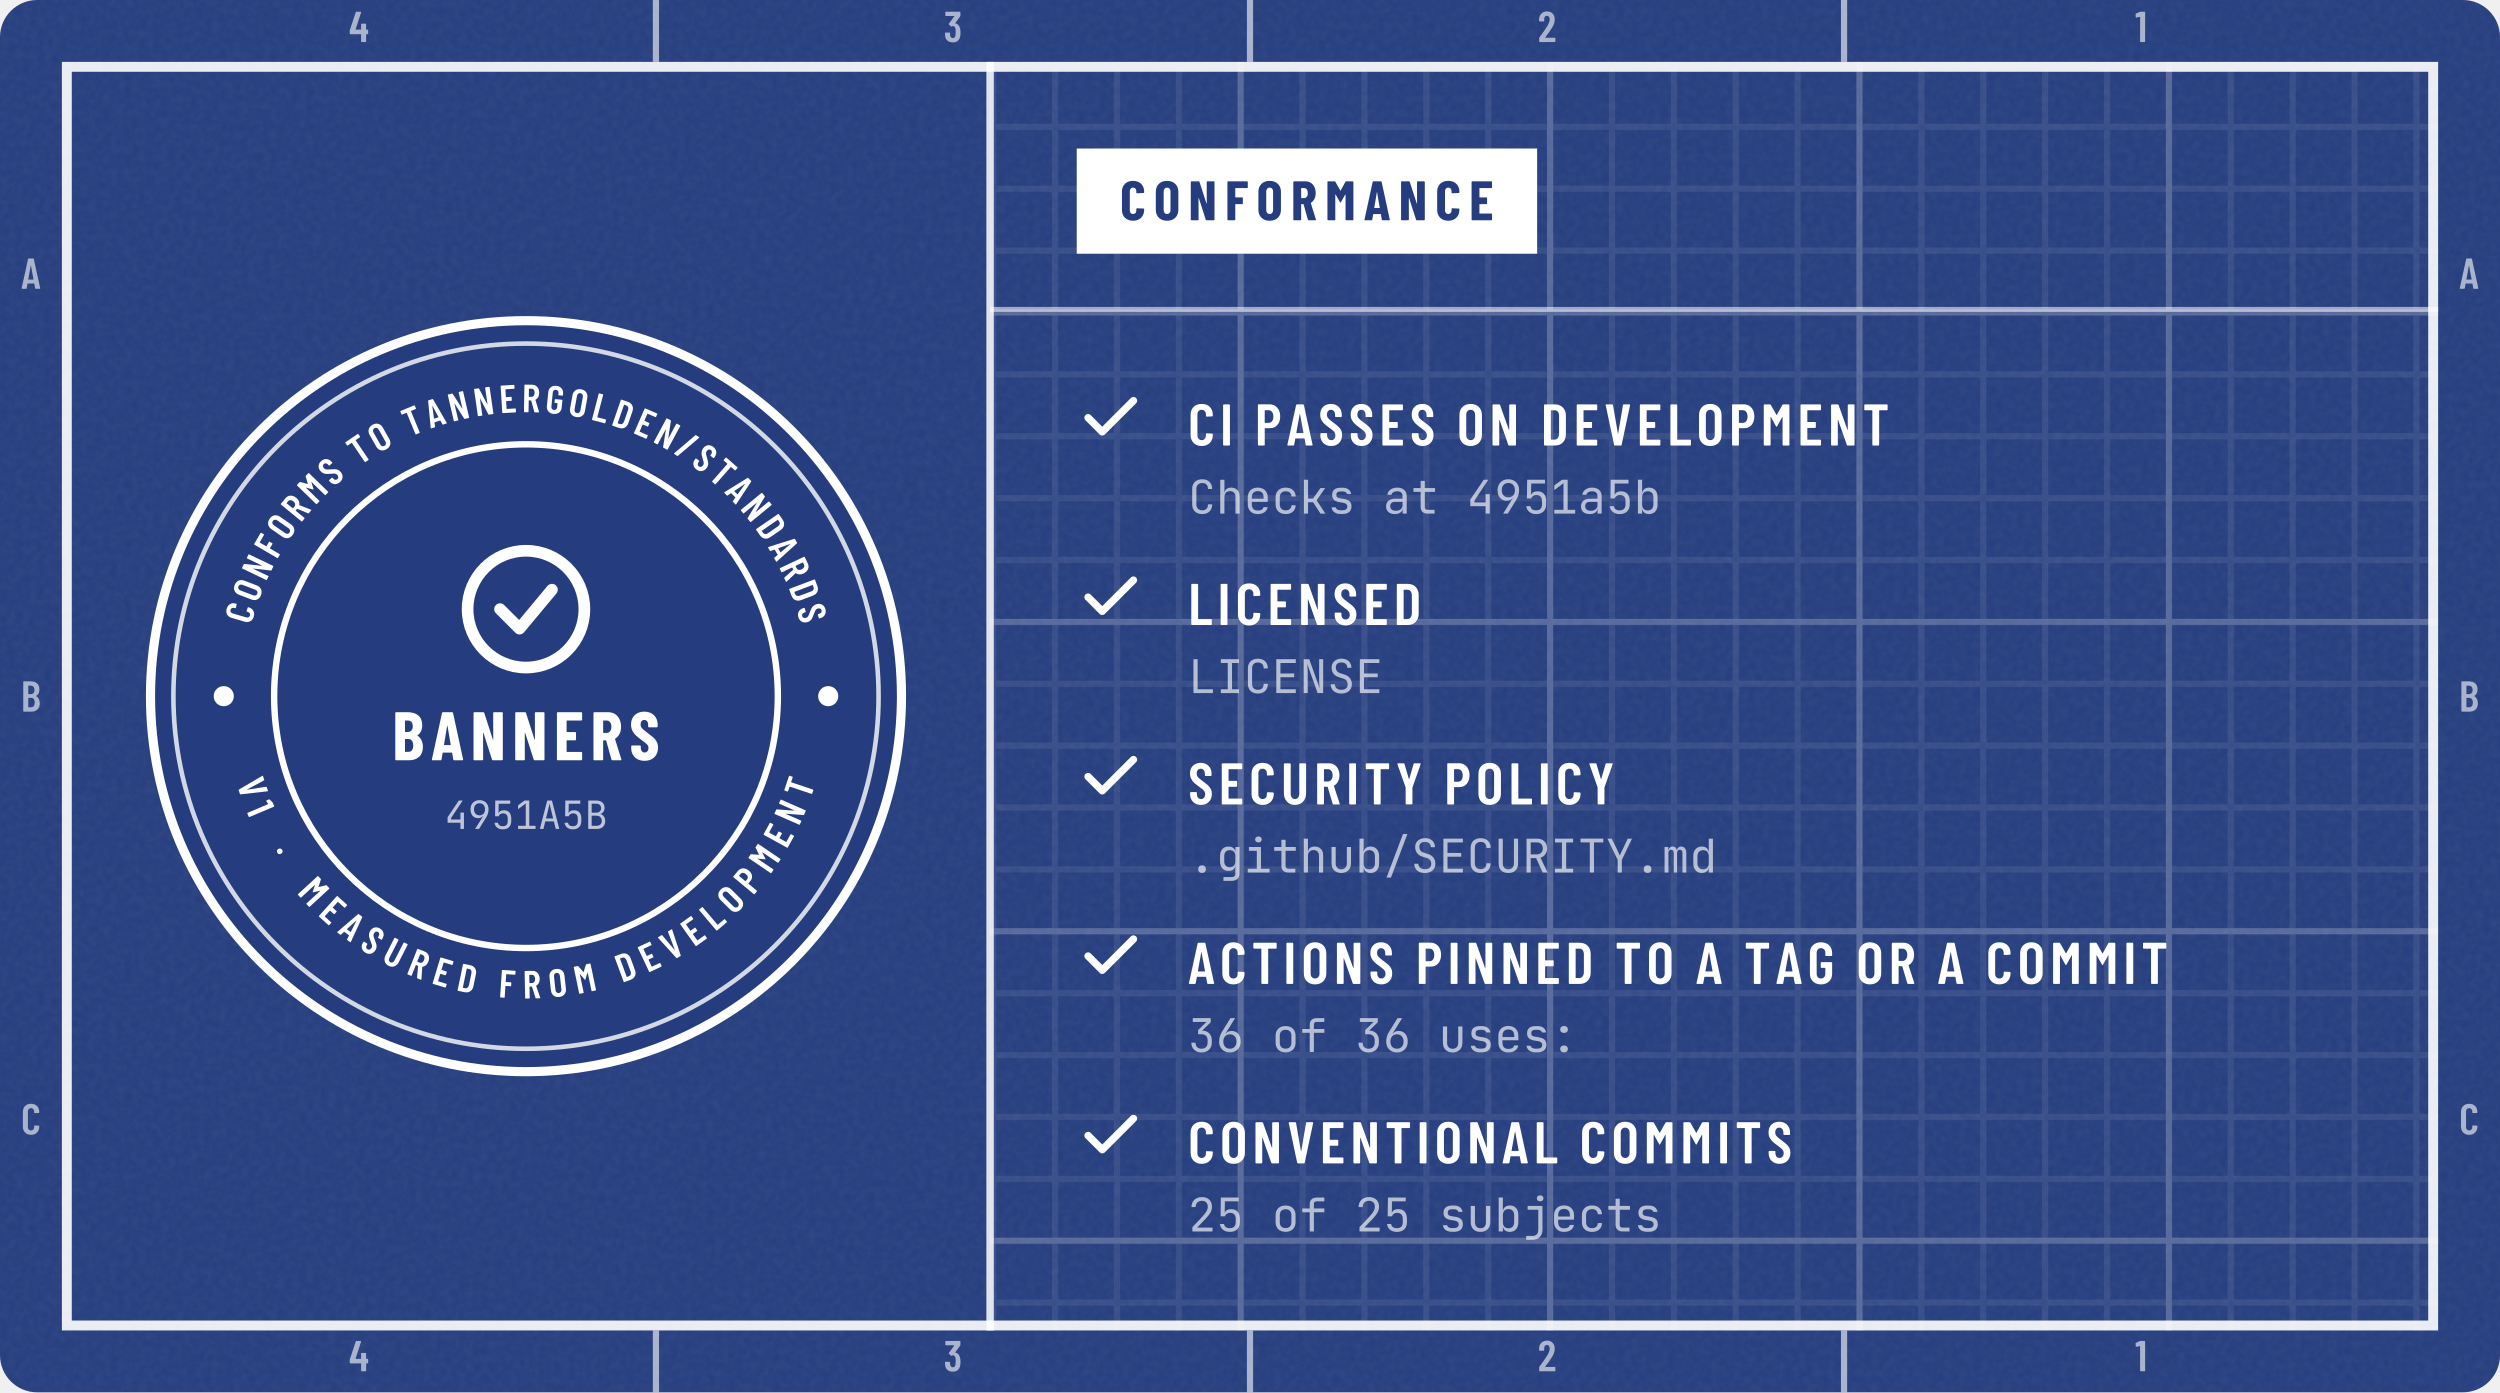
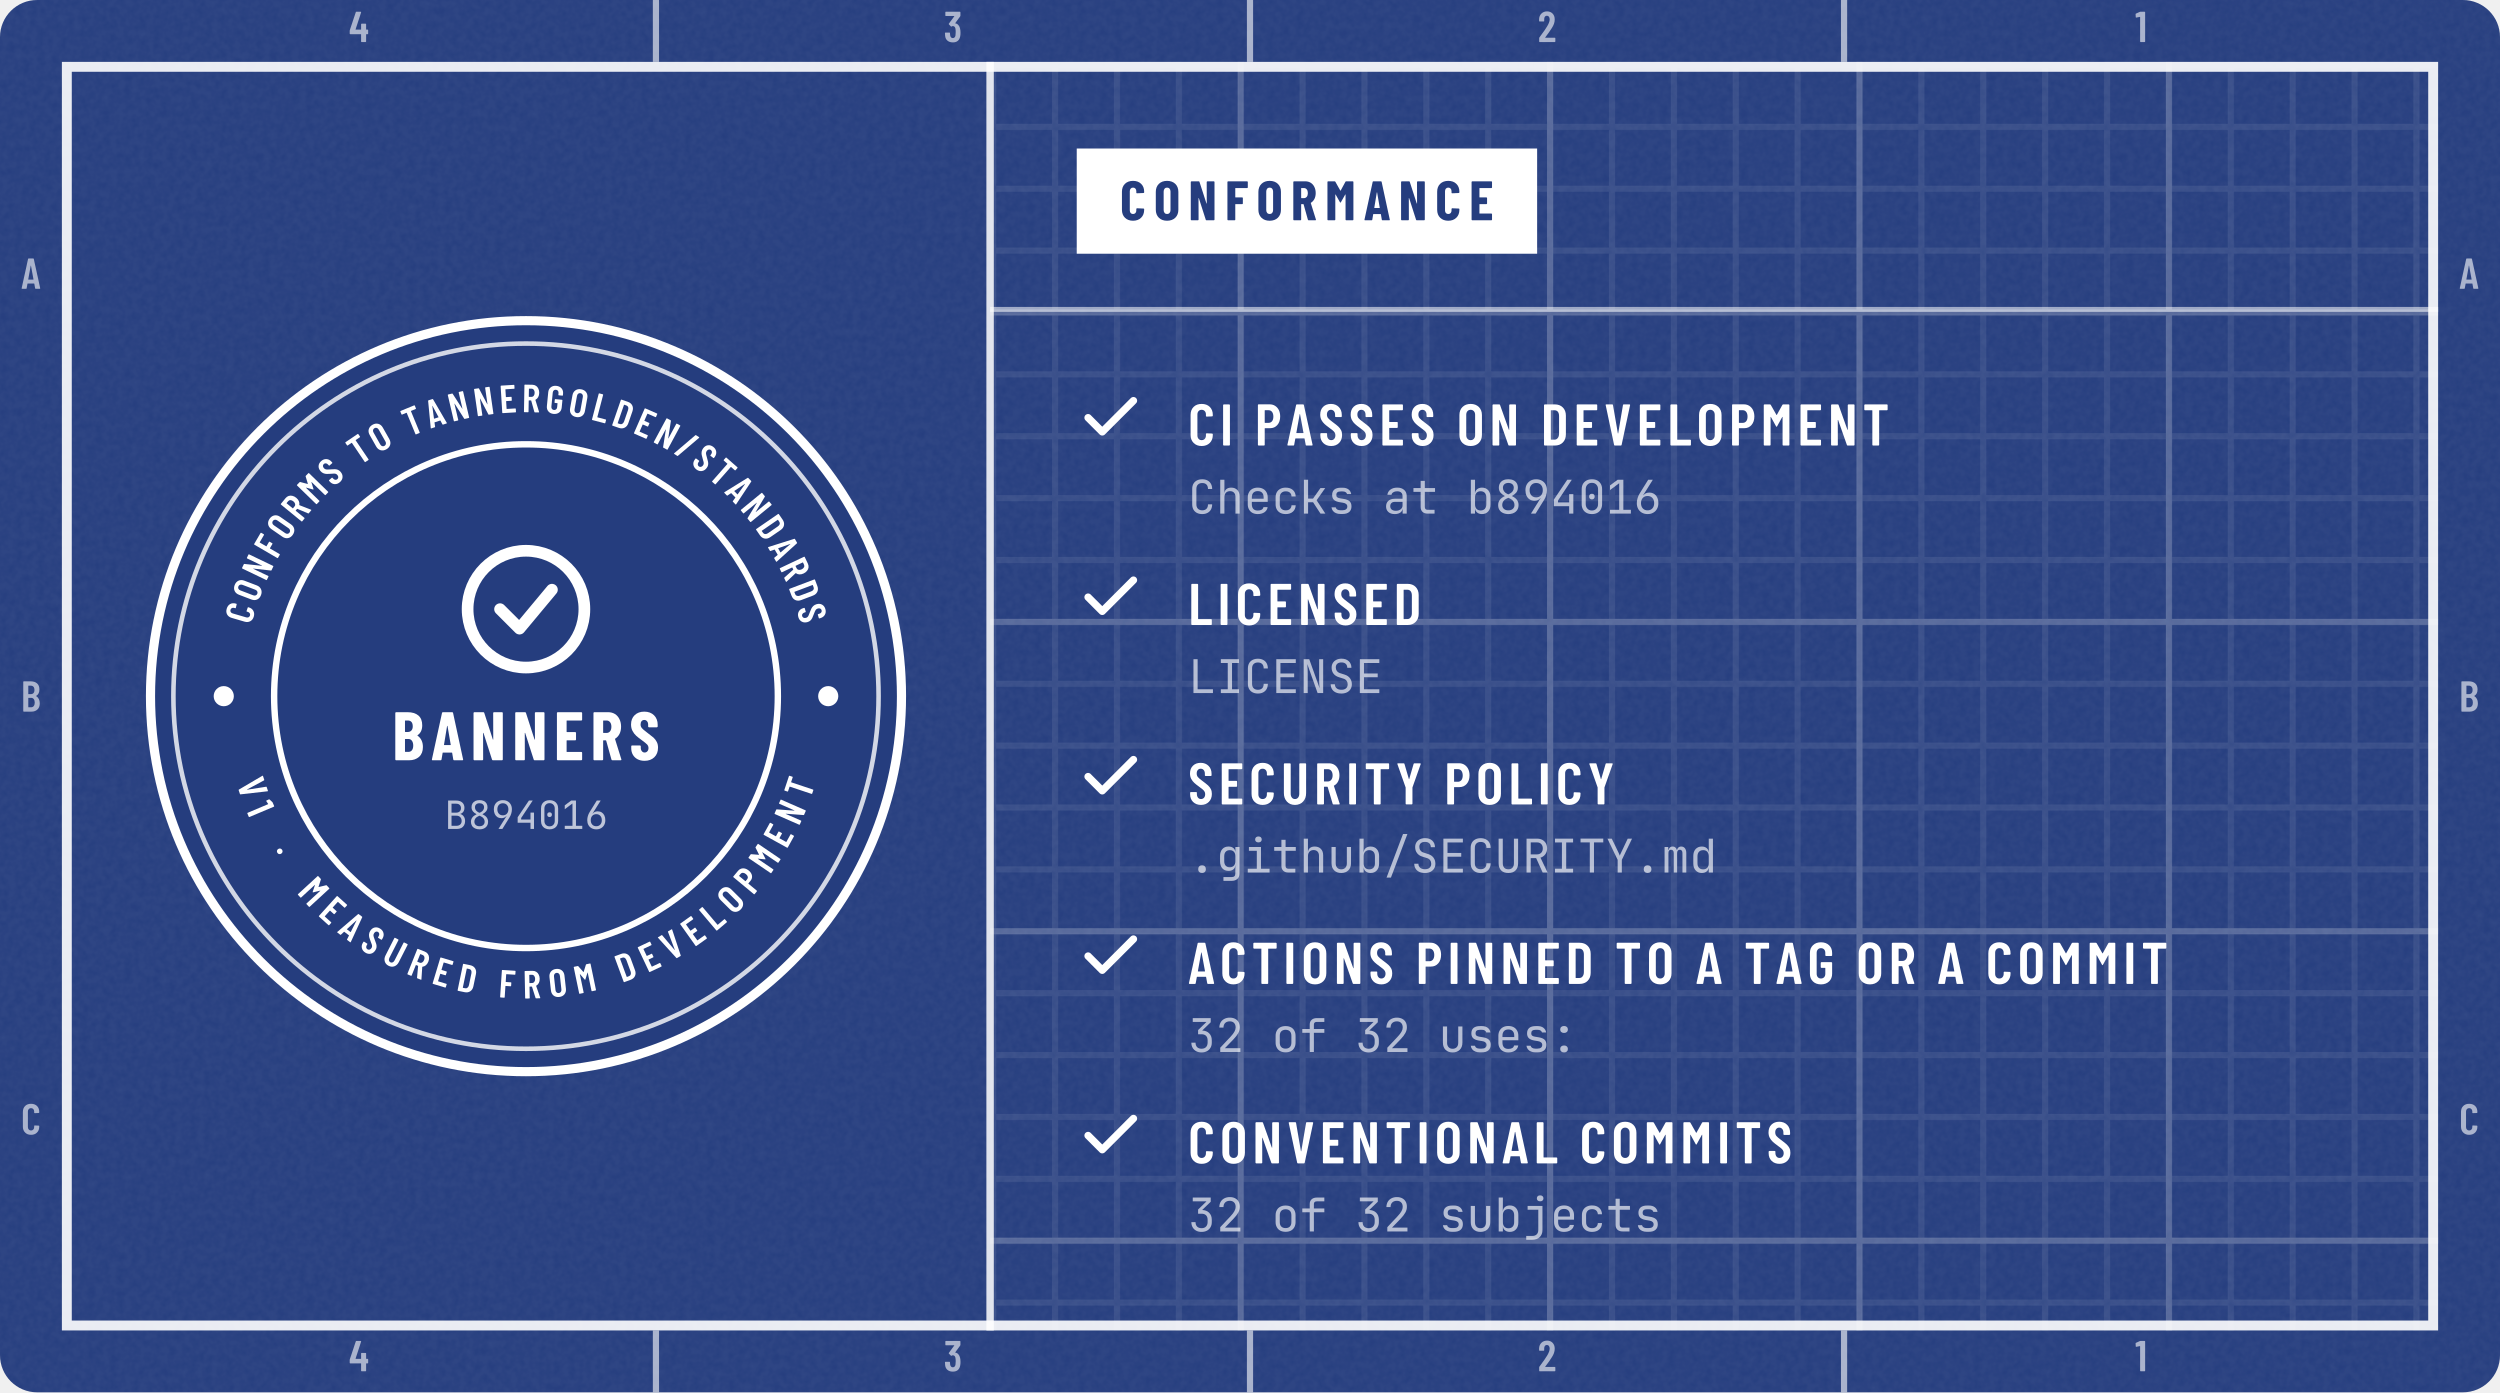
<svg xmlns="http://www.w3.org/2000/svg" width="404" height="225" viewBox="0 0 404 225" role="img" aria-labelledby="t d">
  <defs>
    <clipPath id="kc1">
      <rect x="0" y="0" width="404" height="225" rx="6" />
    </clipPath>
    <filter id="kn2" x="0" y="0" width="100%" height="100%">
      <feTurbulence type="fractalNoise" baseFrequency=".85" numOctaves="2" stitchTiles="stitch" />
      <feColorMatrix values="0 0 0 0 1 0 0 0 0 1 0 0 0 0 1 0 0 0 0.06 0" />
    </filter>
    <pattern id="kp3" width="10" height="10" patternUnits="userSpaceOnUse">
      <path d="M10 .5H.5V10" fill="none" stroke="#FFFFFF" stroke-opacity="0.075" />
    </pattern>
    <pattern id="kp4" width="50" height="50" patternUnits="userSpaceOnUse">
      <path d="M50 .5H.5V50" fill="none" stroke="#FFFFFF" stroke-opacity="0.16" />
    </pattern>
    <clipPath id="kc5">
      <path clip-rule="evenodd" d="M10 10h384v205h-384zM10 10h150v205h-150z" />
    </clipPath>
    <path id="m47" d="M21 14 226 690Q229 700 239 700H331Q337 700 340 696Q343 692 341 686L136 10Q133 0 123 0H31Q25 0 22 4Q19 8 21 14Z" />
    <path id="m49" d="M122 700H218Q223 700 226 696Q230 693 230 688V12Q230 7 226 4Q223 0 218 0H126Q121 0 118 4Q114 7 114 12V576Q114 578 112 580Q111 582 109 581L27 565H24Q13 565 13 576L10 643Q10 653 18 657L107 697Q114 700 122 700Z" />
    <path id="m50" d="M173 100H392Q397 100 400 96Q404 93 404 88V12Q404 7 400 4Q397 0 392 0H43Q38 0 34 4Q31 7 31 12V92Q31 101 36 107L75 160Q114 212 152 266Q189 320 215 363Q273 459 273 522Q273 562 256 585Q238 608 209 608Q180 608 163 586Q146 563 147 526V487Q147 482 144 478Q140 475 135 475H41Q36 475 32 478Q29 482 29 487V530Q33 610 84 659Q134 708 214 708Q293 708 342 656Q390 605 390 521Q390 471 373 422Q356 373 319 317Q294 277 260 229Q225 181 214 166Q184 126 170 106Q168 104 169 102Q170 100 173 100Z" />
    <path id="m51" d="M387 218Q387 169 380 134Q368 66 326 29Q283 -8 210 -8Q134 -8 86 32Q38 73 32 143Q30 165 28 207Q28 219 40 219H132Q144 219 144 207Q146 173 148 156Q153 125 169 108Q185 92 210 92Q234 92 250 108Q266 123 271 152Q276 182 276 230Q276 281 269 315Q263 341 248 355Q233 369 210 369Q195 369 183 360Q177 356 174 356Q172 356 166 360L119 408Q115 412 115 417Q115 421 118 425L243 595Q245 597 244 599Q242 601 239 601H49Q44 601 40 604Q37 608 37 613V688Q37 693 40 696Q44 700 49 700H373Q378 700 382 696Q385 693 385 688V609Q385 602 380 594L266 438Q262 432 268 431Q309 426 338 392Q368 358 378 307Q387 267 387 218Z" />
    <path id="m52" d="M443 275V194Q443 189 440 186Q436 182 431 182H401Q396 182 396 177V12Q396 7 392 4Q389 0 384 0H292Q287 0 284 4Q280 7 280 12V177Q280 182 275 182H29Q24 182 20 186Q17 189 17 194V259Q17 268 19 274L158 690Q161 700 171 700H271Q277 700 280 696Q283 693 281 686L153 293Q152 287 157 287H275Q280 287 280 292V412Q280 417 284 420Q287 424 292 424H384Q389 424 392 420Q396 417 396 412V292Q396 287 401 287H431Q436 287 440 284Q443 280 443 275Z" />
    <path id="m65" d="M325 11 306 116Q306 121 300 121H154Q148 121 148 116L129 11Q128 0 116 0H25Q11 0 14 13L162 689Q164 700 175 700H281Q292 700 294 689L442 13V9Q442 0 431 0H338Q326 0 325 11ZM171 212H282Q288 212 287 217L229 533Q228 536 226 536Q224 536 223 533L166 217Q165 212 171 212Z" />
    <path id="m66" d="M242 0H66Q61 0 58 4Q54 7 54 12V688Q54 693 58 696Q61 700 66 700H224Q319 700 373 652Q427 604 427 512Q427 409 354 365Q349 362 352 359Q391 334 413 292Q435 250 435 192Q435 100 382 50Q328 0 242 0ZM170 595V409Q170 404 175 404H226Q267 404 290 429Q313 454 313 500Q313 548 290 574Q267 600 226 600H175Q170 600 170 595ZM319 208Q319 260 296 290Q273 319 233 319H175Q170 319 170 314V106Q170 101 175 101H233Q273 101 296 129Q319 157 319 208Z" />
    <path id="m67" d="M42 180V521Q42 607 94 658Q145 708 230 708Q316 708 368 658Q420 607 420 521V509Q420 504 416 500Q413 496 408 496L315 492Q303 492 303 504V529Q303 564 283 586Q263 608 230 608Q198 608 178 586Q158 564 158 529V171Q158 136 178 114Q198 92 230 92Q263 92 283 114Q303 136 303 171V196Q303 201 306 204Q310 208 315 208L408 204Q413 204 416 200Q420 197 420 192V180Q420 95 368 44Q316 -8 230 -8Q145 -8 94 44Q42 95 42 180Z" />
    <path id="m68" d="M54 12V688Q54 693 58 696Q61 700 66 700H237Q323 700 374 648Q426 596 426 509V191Q426 104 374 52Q323 0 237 0H66Q61 0 58 4Q54 7 54 12ZM175 100 235 101Q268 101 288 128Q309 154 310 198V502Q310 547 290 574Q269 600 234 600H175Q170 600 170 595V105Q170 100 175 100Z" />
    <path id="m69" d="M391 600H175Q170 600 170 595V406Q170 401 175 401H303Q308 401 312 398Q315 394 315 389V312Q315 307 312 304Q308 300 303 300H175Q170 300 170 295V105Q170 100 175 100H391Q396 100 400 96Q403 93 403 88V12Q403 7 400 4Q396 0 391 0H66Q61 0 58 4Q54 7 54 12V688Q54 693 58 696Q61 700 66 700H391Q396 700 400 696Q403 693 403 688V612Q403 607 400 604Q396 600 391 600Z" />
    <path id="m70" d="M390 600H175Q170 600 170 595V406Q170 401 175 401H302Q307 401 310 398Q314 394 314 389V312Q314 307 310 304Q307 300 302 300H175Q170 300 170 295V12Q170 7 166 4Q163 0 158 0H66Q61 0 58 4Q54 7 54 12V688Q54 693 58 696Q61 700 66 700H390Q395 700 398 696Q402 693 402 688V612Q402 607 398 604Q395 600 390 600Z" />
    <path id="m71" d="M42 173V527Q42 609 94 658Q145 708 230 708Q315 708 368 658Q420 609 420 526V487Q420 482 416 478Q413 475 408 475H316Q311 475 308 478Q304 482 304 487V528Q304 564 284 586Q263 608 230 608Q197 608 177 586Q157 564 157 528V172Q157 136 177 114Q197 92 230 92Q263 92 284 114Q304 136 304 172V268Q304 273 299 273H238Q233 273 230 276Q226 280 226 285V358Q226 363 230 366Q233 370 238 370H408Q413 370 416 366Q420 363 420 358V173Q420 91 368 42Q315 -8 230 -8Q145 -8 94 42Q42 91 42 173Z" />
    <path id="m73" d="M54 12V688Q54 693 58 696Q61 700 66 700H158Q163 700 166 696Q170 693 170 688V12Q170 7 166 4Q163 0 158 0H66Q61 0 58 4Q54 7 54 12Z" />
    <path id="m76" d="M54 12V688Q54 693 58 696Q61 700 66 700H158Q163 700 166 696Q170 693 170 688V105Q170 100 175 100H391Q396 100 400 96Q403 93 403 88V12Q403 7 400 4Q396 0 391 0H66Q61 0 58 4Q54 7 54 12Z" />
    <path id="m77" d="M383 700H475Q480 700 484 696Q487 693 487 688V12Q487 7 484 4Q480 0 475 0H383Q378 0 374 4Q371 7 371 12V484Q371 488 369 488Q367 488 365 485L278 327Q273 319 269 319Q265 319 260 327L173 485Q171 488 169 488Q167 488 167 484V12Q167 7 164 4Q160 0 155 0H63Q58 0 54 4Q51 7 51 12V688Q51 693 54 696Q58 700 63 700H155Q165 700 170 692L267 521Q270 517 273 521L368 692Q373 700 383 700Z" />
    <path id="m78" d="M350 700H441Q446 700 450 696Q453 693 453 688V12Q453 7 450 4Q446 0 441 0H336Q326 0 323 10L174 434Q173 437 170 436Q168 436 168 433L169 12Q169 7 166 4Q162 0 157 0H66Q61 0 58 4Q54 7 54 12V688Q54 693 58 696Q61 700 66 700H169Q179 700 182 690L332 269Q333 266 336 266Q338 267 338 270V688Q338 693 342 696Q345 700 350 700Z" />
    <path id="m79" d="M42 182V518Q42 604 94 656Q147 708 233 708Q319 708 372 656Q425 604 425 518V182Q425 96 372 44Q319 -8 233 -8Q147 -8 94 44Q42 96 42 182ZM309 177V523Q309 561 288 584Q267 608 233 608Q199 608 178 584Q158 561 158 523V177Q158 139 178 116Q199 92 233 92Q267 92 288 116Q309 139 309 177Z" />
    <path id="m80" d="M432 495Q432 405 384 350Q337 295 259 295H174Q169 295 169 290V12Q169 7 166 4Q162 0 157 0H65Q60 0 56 4Q53 7 53 12V689Q53 694 56 698Q60 701 65 701H253Q306 701 346 675Q387 649 410 602Q432 555 432 495ZM316 492Q316 542 294 572Q271 601 234 601H174Q169 601 169 596V391Q169 386 174 386H234Q271 386 294 414Q316 443 316 492Z" />
    <path id="m82" d="M318 10 233 297Q231 301 228 301H175Q170 301 170 296V12Q170 7 166 4Q163 0 158 0H66Q61 0 58 4Q54 7 54 12V688Q54 693 58 696Q61 700 66 700H254Q307 700 348 674Q388 649 410 602Q433 556 433 496Q433 434 409 389Q385 344 342 321Q338 320 339 315L437 14Q438 12 438 9Q438 0 427 0H331Q321 0 318 10ZM170 595V396Q170 391 175 391H236Q272 391 294 419Q317 447 317 495Q317 543 294 572Q272 600 236 600H175Q170 600 170 595Z" />
    <path id="m83" d="M34 173V199Q34 204 38 208Q41 211 46 211H137Q142 211 146 208Q149 204 149 199V179Q149 140 168 116Q188 92 219 92Q250 92 270 114Q290 137 290 174Q290 200 279 219Q268 238 248 255Q228 272 184 304Q134 340 104 368Q73 396 52 436Q32 475 32 527Q32 610 82 659Q132 708 214 708Q297 708 348 656Q399 605 399 520V496Q399 491 396 488Q392 484 387 484H297Q292 484 288 488Q285 491 285 496V522Q285 561 266 584Q246 608 214 608Q184 608 165 586Q146 565 146 527Q146 491 166 466Q187 441 247 397Q308 352 339 324Q370 295 387 261Q404 227 404 180Q404 95 353 44Q302 -8 219 -8Q136 -8 85 42Q34 92 34 173Z" />
    <path id="m84" d="M425 688V612Q425 607 422 604Q418 600 413 600H286Q281 600 281 595V12Q281 7 278 4Q274 0 269 0H177Q172 0 168 4Q165 7 165 12V595Q165 600 160 600H40Q35 600 32 604Q28 607 28 612V688Q28 693 32 696Q35 700 40 700H413Q418 700 422 696Q425 693 425 688Z" />
    <path id="m85" d="M50 194V688Q50 693 54 696Q57 700 62 700H154Q159 700 162 696Q166 693 166 688V182Q166 142 186 117Q206 92 239 92Q272 92 292 117Q312 142 312 182V688Q312 693 316 696Q319 700 324 700H416Q421 700 424 696Q428 693 428 688V194Q428 103 376 48Q324 -8 239 -8Q153 -8 102 48Q50 103 50 194Z" />
    <path id="m86" d="M171 11 28 687 27 691Q27 700 38 700H139Q151 700 152 689L235 208Q236 205 238 205Q240 205 241 208L322 689Q323 700 335 700H433Q446 700 443 687L299 11Q297 0 286 0H184Q173 0 171 11Z" />
    <path id="m89" d="M170 13V286L169 292L30 686Q29 688 29 691Q29 700 40 700H136Q147 700 150 690L225 433Q226 430 228 430Q230 430 231 433L306 690Q309 700 320 700H416Q422 700 425 696Q428 693 426 686L287 292L286 286V13Q286 8 282 4Q279 1 274 1H182Q177 1 174 4Q170 8 170 13Z" />
    <path id="m183" d="M37 286Q37 317 57 337Q77 357 108 357Q139 357 158 337Q178 317 178 286Q178 255 158 235Q138 215 108 215Q77 215 57 235Q37 255 37 286Z" />
    <path id="j46" d="M300 -10Q262 -10 240 12Q217 34 217 71Q217 110 240 133Q262 156 300 156Q338 156 360 133Q383 110 383 71Q383 34 360 12Q338 -10 300 -10Z" />
    <path id="j47" d="M75 -110 430 830H525L170 -110Z" />
+     <path id="j48" d="M300 -10Q233 -10 184 16Q134 43 107 92Q80 140 80 205V525Q80 591 107 639Q134 687 184 714Q233 740 300 740Q368 740 417 714Q466 687 493 639Q520 591 520 525V205Q520 140 493 92Q466 43 416 16Q367 -10 300 -10ZM300 67Q360 67 396 106Q433 144 433 205V525Q433 586 396 624Q360 663 300 663Q240 663 204 624Q167 586 167 525V205Q167 144 204 106Q240 67 300 67ZM300 306Q273 306 256 323Q240 340 240 368Q240 395 256 412Q273 428 300 428Q327 428 344 412Q360 395 360 368Q360 340 344 323Q327 306 300 306Z" />
    <path id="j49" d="M90 0V82H288V655L90 507V607L255 730H378V82H540V0Z" />
    <path id="j50" d="M92 0V92L315 329Q372 390 398 438Q424 485 424 529Q424 590 390 625Q357 660 299 660Q235 660 198 624Q162 588 162 525H72Q74 591 102 640Q131 688 182 714Q232 740 299 740Q365 740 414 714Q462 689 488 642Q514 595 514 530Q514 468 481 407Q448 346 373 268L193 82H526V0Z" />
    <path id="j51" d="M289 -10Q223 -10 174 16Q124 43 97 90Q70 137 70 200H160Q160 139 194 104Q229 70 290 70Q352 70 386 106Q420 142 420 200V252Q420 314 386 348Q352 382 290 382H215V472L396 648H100V730H487V640L303 462Q395 459 451 405Q510 348 510 252V200Q510 137 482 90Q455 43 405 16Q355 -10 289 -10Z" />
    <path id="j52" d="M410 0V160H80V301L369 730H467L170 282V242H410V420H500V0Z" />
-     <path id="j53" d="M298 -10Q209 -10 152 36Q95 82 85 160H175Q180 117 212 94Q244 70 299 70Q362 70 394 104Q425 138 425 200V271Q425 333 394 367Q362 401 300 401Q261 401 232 380Q203 360 190 326H100L105 730H489V648H192L189 405H192Q200 434 227 453Q264 480 327 480Q416 481 466 426Q515 370 515 271V200Q515 103 458 46Q401 -10 298 -10Z" />
    <path id="j54" d="M301 -10Q231 -10 178 20Q126 49 97 102Q68 155 68 225Q68 280 84 333Q99 386 130 435L313 730H413L206 398L210 395Q229 423 262 438Q295 453 336 453Q396 453 440 425Q484 397 508 346Q532 295 532 225Q532 155 503 102Q474 49 422 20Q371 -10 301 -10ZM300 70Q364 70 403 112Q442 155 442 225Q442 295 403 338Q364 380 300 380Q236 380 197 338Q158 295 158 225Q158 155 197 112Q236 70 300 70Z" />
+     <path id="j56" d="M300 -10Q233 -10 184 14Q134 37 107 81Q80 125 80 184Q80 249 116 296Q150 342 225 378Q162 413 131 451Q95 496 95 559Q95 615 120 656Q145 697 191 719Q237 741 300 741Q363 741 409 719Q455 697 480 656Q505 615 505 559Q505 496 469 452Q439 414 375 379Q450 343 484 298Q520 250 520 184Q520 95 460 42Q401 -10 300 -10ZM300 70Q361 70 396 102Q432 133 432 186Q432 229 409 264Q386 299 343 320L300 341L254 319Q213 299 190 264Q168 230 168 188Q168 134 204 102Q239 70 300 70ZM299 415 325 427Q369 448 393 482Q417 516 417 557Q417 605 386 633Q354 661 300 661Q246 661 214 632Q183 604 183 556Q183 516 206 482Q230 448 271 428Z" />
    <path id="j57" d="M187 0 394 332 390 335Q371 307 338 292Q305 277 264 277Q205 277 160 305Q116 333 92 384Q68 436 68 505Q68 576 97 628Q126 681 178 710Q230 740 299 740Q369 740 422 710Q474 681 503 628Q532 576 532 505Q532 450 516 397Q501 344 470 295L287 0ZM300 350Q364 350 403 392Q442 435 442 505Q442 575 403 618Q364 660 300 660Q236 660 197 618Q158 575 158 505Q158 435 197 392Q236 350 300 350Z" />
    <path id="j58" d="M300 410Q263 410 240 430Q217 451 217 485Q217 519 240 540Q263 560 300 560Q338 560 360 540Q383 519 383 485Q383 451 360 430Q338 410 300 410ZM300 -10Q263 -10 240 10Q217 31 217 65Q217 99 240 120Q263 140 300 140Q338 140 360 120Q383 99 383 65Q383 31 360 10Q338 -10 300 -10Z" />
-     <path id="j65" d="M50 0 240 730H361L550 0H459L411 194H190L142 0ZM208 270H392L336 495Q320 559 311 602Q302 645 300 658Q298 645 289 602Q280 559 264 496Z" />
    <path id="j66" d="M93 0V730H300Q400 730 456 680Q513 630 513 541Q513 491 492 454Q471 417 433 397Q419 390 404 386Q423 380 441 371Q483 348 506 305Q530 262 530 203Q530 141 504 95Q478 49 430 24Q382 0 315 0ZM181 81H305Q368 81 404 114Q441 148 441 206Q441 266 404 304Q368 341 305 341H181ZM181 419H299Q357 419 390 450Q424 481 424 534Q424 587 391 618Q358 649 300 649H181Z" />
    <path id="j67" d="M304 -10Q238 -10 190 15Q141 40 114 88Q88 135 88 200V530Q88 596 114 643Q141 690 190 715Q238 740 304 740Q370 740 418 714Q466 689 492 642Q518 595 518 530H428Q428 592 396 626Q363 659 304 659Q245 659 212 626Q178 593 178 531V200Q178 138 212 104Q245 71 304 71Q363 71 396 104Q428 138 428 200H518Q518 136 492 88Q466 41 418 16Q370 -10 304 -10Z" />
    <path id="j69" d="M100 0V730H520V648H189V422H485V341H189V82H520V0Z" />
    <path id="j73" d="M105 0V82H254V648H105V730H495V648H346V82H495V0Z" />
    <path id="j76" d="M115 0V730H205V82H535V0Z" />
    <path id="j78" d="M90 0V730H210L433 105Q431 130 428 166Q426 203 424 244Q423 284 423 320V730H510V0H390L168 625Q170 601 172 564Q174 528 176 488Q177 447 177 410V0Z" />
    <path id="j82" d="M92 0V730H318Q383 730 432 704Q481 677 508 630Q535 583 535 520Q535 446 496 393Q458 340 392 320L545 0H439L299 310H182V0ZM182 391H318Q374 391 408 426Q442 462 442 520Q442 579 408 614Q374 649 318 649H182Z" />
    <path id="j83" d="M304 -10Q232 -10 180 14Q129 38 101 83Q73 128 72 190H162Q162 135 200 103Q237 71 304 71Q367 71 402 102Q438 133 438 188Q438 232 414 265Q391 298 347 311L248 342Q173 365 132 419Q92 473 92 546Q92 605 118 648Q145 692 193 716Q241 741 306 741Q402 741 460 688Q518 634 519 545H429Q429 599 396 630Q364 660 305 660Q247 660 214 632Q182 604 182 554Q182 509 206 476Q230 443 275 429L375 397Q448 374 488 319Q528 264 528 190Q528 130 500 85Q472 40 422 15Q371 -10 304 -10Z" />
    <path id="j84" d="M255 0V649H55V731H545V649H345V0Z" />
    <path id="j85" d="M300 -10Q198 -10 144 46Q90 103 90 200V730H180V200Q180 140 210 105Q239 70 300 70Q360 70 390 105Q420 140 420 200V730H510V200Q510 102 456 46Q403 -10 300 -10Z" />
    <path id="j89" d="M255 0V273L35 730H128L273 430Q285 405 292 388Q299 370 301 362Q303 370 310 388Q318 405 330 430L472 730H565L345 273V0Z" />
    <path id="j97" d="M252 -10Q165 -10 115 34Q65 79 65 155Q65 232 115 276Q165 320 250 320H420V375Q420 426 390 454Q359 481 303 481Q254 481 221 460Q188 440 183 405H93Q102 476 160 518Q218 560 305 560Q400 560 455 511Q510 462 510 378V0H422V105H421Q416 56 376 25Q329 -10 252 -10ZM274 61Q338 61 379 93Q420 125 420 175V253H252Q207 253 181 228Q155 203 155 160Q155 114 186 88Q218 61 274 61Z" />
    <path id="j98" d="M332 -10Q264 -10 223 27Q189 57 183 105H182V0H92V730H182V570L180 445H183Q189 492 224 523Q265 560 332 560Q415 560 465 505Q515 450 515 355V194Q515 100 465 45Q415 -10 332 -10ZM302 68Q359 68 392 102Q425 136 425 200V350Q425 414 392 448Q359 482 302 482Q247 482 214 447Q182 412 182 350V200Q182 138 214 103Q247 68 302 68Z" />
    <path id="j99" d="M304 -10Q238 -10 188 15Q139 40 112 88Q85 135 85 200V350Q85 416 112 463Q139 510 188 535Q238 560 304 560Q399 560 457 509Q515 458 518 370H428Q425 423 392 452Q360 480 304 480Q245 480 210 446Q175 413 175 351V200Q175 138 210 104Q245 70 304 70Q360 70 392 99Q425 128 428 180H518Q515 92 457 41Q399 -10 304 -10Z" />
    <path id="j100" d="M268 -10Q186 -10 136 45Q85 100 85 194V355Q85 450 135 505Q185 560 268 560Q336 560 377 523Q411 492 417 445H420L418 570V730H508V0H418V105H417Q411 57 377 27Q336 -10 268 -10ZM298 68Q354 68 386 103Q418 138 418 200V350Q418 412 386 447Q354 482 298 482Q241 482 208 448Q175 414 175 350V200Q175 136 208 102Q241 68 298 68Z" />
    <path id="j101" d="M300 -10Q235 -10 186 16Q138 42 112 90Q85 137 85 200V350Q85 414 112 461Q138 508 186 534Q235 560 300 560Q365 560 414 534Q462 508 488 461Q515 414 515 350V253H173V200Q173 135 206 100Q239 66 300 66Q352 66 384 84Q416 103 423 140H513Q504 71 446 30Q387 -10 300 -10ZM427 321V350Q427 415 394 450Q362 485 300 485Q239 485 206 450Q173 415 173 350V321Z" />
    <path id="j102" d="M220 0V413H60V495H220V590Q220 655 261 692Q302 730 374 730H535V648H374Q343 648 326 634Q310 619 310 590V495H535V413H310V0Z" />
    <path id="j103" d="M161 -180V-98H336Q378 -98 398 -79Q417 -60 417 -20V50L419 150H417Q413 101 378 70Q338 35 271 35Q186 35 137 90Q88 146 88 240V356Q88 450 137 505Q186 560 271 560Q338 560 378 525Q413 494 417 445H418V550H507V-20Q507 -94 462 -137Q416 -180 335 -180ZM298 113Q354 113 386 148Q418 183 418 245V350Q418 412 386 447Q354 482 298 482Q241 482 210 448Q178 414 178 350V245Q178 181 210 147Q241 113 298 113Z" />
    <path id="j104" d="M92 0V730H182V445H183Q189 495 221 525Q260 560 329 560Q412 560 461 509Q510 458 510 370V0H420V360Q420 419 388 452Q357 484 303 484Q247 484 214 449Q182 414 182 350V0Z" />
    <path id="j105" d="M85 0V82H280V468H110V550H370V82H555V0ZM315 649Q282 649 263 666Q244 683 244 712Q244 742 263 760Q282 777 315 777Q348 777 367 760Q386 742 386 712Q386 683 367 666Q348 649 315 649Z" />
    <path id="j106" d="M85 -180V-97H214Q276 -97 310 -64Q345 -30 345 31V468H115V550H435V31Q435 -66 375 -123Q315 -180 214 -180ZM385 649Q352 649 333 666Q314 683 314 712Q314 742 333 760Q352 777 385 777Q418 777 437 760Q456 742 456 712Q456 683 437 666Q418 649 385 649Z" />
    <path id="j107" d="M95 0V730H185V323H291L451 550H554L369 288L557 0H452L292 245H185V0Z" />
    <path id="j109" d="M66 0V550H145V484H151Q156 513 174 533Q198 560 240 560Q286 560 311 526Q324 509 330 484H334Q339 513 358 533Q383 560 425 560Q477 560 506 521Q534 482 534 418V0H451V419Q451 453 436 472Q422 491 394 491Q367 491 352 472Q336 454 336 420V0H264V419Q264 454 248 472Q233 491 205 491Q177 491 163 472Q149 454 149 420V0Z" />
    <path id="j111" d="M300 -8Q234 -8 186 17Q138 42 112 90Q85 137 85 202V348Q85 414 112 461Q138 508 186 533Q234 558 300 558Q366 558 414 533Q462 508 488 461Q515 414 515 349V202Q515 137 488 90Q462 42 414 17Q366 -8 300 -8ZM300 72Q359 72 392 105Q425 138 425 202V348Q425 412 392 445Q359 478 300 478Q242 478 208 445Q175 412 175 348V202Q175 138 208 105Q242 72 300 72Z" />
    <path id="j115" d="M283 -8Q227 -8 186 10Q144 27 120 59Q95 91 90 135H180Q186 106 212 89Q239 72 283 72H325Q378 72 404 94Q430 115 430 151Q430 186 406 206Q383 227 337 234L263 246Q182 260 142 296Q103 333 103 403Q103 477 150 518Q197 558 291 558H329Q408 558 456 521Q504 484 514 421H424Q418 447 394 462Q370 478 329 478H291Q240 478 216 459Q193 440 193 402Q193 368 213 352Q233 336 276 329L350 317Q439 303 480 265Q520 227 520 155Q520 79 472 36Q423 -8 325 -8Z" />
    <path id="j116" d="M360 0Q289 0 250 38Q210 76 210 145V468H55V550H210V705H300V550H520V468H300V145Q300 82 360 82H510V0Z" />
    <path id="j117" d="M299 -10Q204 -10 147 46Q90 103 90 200V550H180V200Q180 138 212 104Q244 69 299 69Q355 69 388 104Q420 138 420 200V550H510V200Q510 103 452 46Q394 -10 299 -10Z" />
    <path id="n65" d="M325 11 309 107Q309 112 303 112H176Q170 112 170 107L154 11Q153 0 141 0H24Q11 0 14 13L161 689Q163 700 174 700H309Q320 700 322 689L468 13L469 9Q469 0 458 0H338Q326 0 325 11ZM194 221H284Q289 221 288 226L241 499Q240 502 238 502Q236 502 235 499L190 226Q190 221 194 221Z" />
    <path id="n66" d="M245 0H56Q51 0 48 4Q44 7 44 12V688Q44 693 48 696Q51 700 56 700H223Q323 700 380 652Q436 604 436 509Q436 410 368 365Q364 362 367 359Q446 303 446 193Q446 100 390 50Q334 0 245 0ZM185 574V417Q185 412 190 412H226Q260 412 279 434Q298 455 298 494Q298 535 280 557Q261 579 226 579H190Q185 579 185 574ZM305 214Q305 258 286 284Q267 310 235 310H190Q185 310 185 305V127Q185 122 190 122H234Q267 122 286 146Q305 170 305 214Z" />
    <path id="n67" d="M34 189V513Q34 602 88 655Q143 708 233 708Q324 708 378 655Q433 602 433 513V502Q433 497 430 494Q426 490 421 490L304 485Q292 485 292 496V522Q292 551 276 569Q260 587 233 587Q207 587 191 569Q175 551 175 522V177Q175 148 191 130Q207 113 233 113Q260 113 276 130Q292 148 292 177V204Q292 209 296 212Q299 216 304 216L421 211Q426 211 430 208Q433 204 433 199V189Q433 99 378 46Q323 -8 233 -8Q143 -8 88 46Q34 99 34 189Z" />
    <path id="n69" d="M399 579H190Q185 579 185 574V416Q185 411 190 411H310Q315 411 318 408Q322 404 322 399V302Q322 297 318 294Q315 290 310 290H190Q185 290 185 285V126Q185 121 190 121H399Q404 121 408 118Q411 114 411 109V12Q411 7 408 4Q404 0 399 0H56Q51 0 48 4Q44 7 44 12V688Q44 693 48 696Q51 700 56 700H399Q404 700 408 696Q411 693 411 688V591Q411 586 408 582Q404 579 399 579Z" />
    <path id="n70" d="M398 579H190Q185 579 185 574V416Q185 411 190 411H309Q314 411 318 408Q321 404 321 399V302Q321 297 318 294Q314 290 309 290H190Q185 290 185 285V12Q185 7 182 4Q178 0 173 0H56Q51 0 48 4Q44 7 44 12V688Q44 693 48 696Q51 700 56 700H398Q403 700 406 696Q410 693 410 688V591Q410 586 406 582Q403 579 398 579Z" />
    <path id="n77" d="M379 700H495Q500 700 504 696Q507 693 507 688V12Q507 7 504 4Q500 0 495 0H378Q373 0 370 4Q366 7 366 12V461Q366 465 364 465Q362 465 360 462L282 324Q277 316 274 316Q271 316 266 324L188 462Q186 465 184 465Q182 465 182 461V12Q182 7 178 4Q175 0 170 0H53Q48 0 44 4Q41 7 41 12V688Q41 693 44 696Q48 700 53 700H168Q178 700 183 692L272 533Q275 529 278 533L364 692Q368 700 379 700Z" />
    <path id="n78" d="M342 700H458Q463 700 466 696Q470 693 470 688V12Q470 7 466 4Q463 0 458 0H326Q316 0 313 10L189 397Q188 400 186 400Q183 399 183 396L184 12Q184 7 180 4Q177 0 172 0H56Q51 0 48 4Q44 7 44 12V688Q44 693 48 696Q51 700 56 700H187Q197 700 200 690L325 303Q326 300 328 300Q331 301 331 304L330 688Q330 693 334 696Q337 700 342 700Z" />
    <path id="n79" d="M34 190V510Q34 600 89 654Q144 708 236 708Q328 708 384 654Q439 600 439 510V190Q439 100 384 46Q328 -8 236 -8Q144 -8 89 46Q34 100 34 190ZM298 184V516Q298 548 281 568Q264 587 236 587Q208 587 192 568Q175 548 175 516V184Q175 152 192 132Q208 113 236 113Q264 113 281 132Q298 152 298 184Z" />
    <path id="n82" d="M306 10 229 286Q227 290 224 290H190Q185 290 185 285V12Q185 7 182 4Q178 0 173 0H56Q51 0 48 4Q44 7 44 12V688Q44 693 48 696Q51 700 56 700H258Q313 700 356 674Q399 647 422 599Q446 551 446 489Q446 430 424 385Q401 340 361 315Q359 314 358 312Q357 311 358 309L450 14L451 10Q451 0 440 0H320Q309 0 306 10ZM185 574V403Q185 398 190 398H235Q266 398 286 422Q305 447 305 488Q305 530 286 554Q266 579 235 579H190Q185 579 185 574Z" />
    <path id="n83" d="M30 175V204Q30 209 34 212Q37 216 42 216H157Q162 216 166 212Q169 209 169 204V182Q169 151 185 132Q201 113 225 113Q249 113 265 131Q281 149 281 178Q281 208 261 230Q241 251 183 293Q133 329 102 357Q71 385 49 426Q27 467 27 521Q27 606 80 657Q133 708 220 708Q308 708 362 655Q415 602 415 516V492Q415 487 412 484Q408 480 403 480H288Q283 480 280 484Q276 487 276 492V519Q276 550 260 568Q245 587 220 587Q196 587 181 570Q166 552 166 521Q166 491 185 468Q204 445 260 404Q322 358 354 330Q385 301 402 266Q420 232 420 184Q420 96 366 44Q312 -8 224 -8Q166 -8 122 15Q78 38 54 80Q30 121 30 175Z" />
  </defs>
  <rect y="0" width="404" height="225" rx="6" fill="#253D7E" />
  <rect y="0" width="404" height="225" clip-path="url(#kc1)" filter="url(#kn2)" />
  <g clip-path="url(#kc5)">
    <rect y="0" width="404" height="225" fill="url(#kp3)" />
    <rect y="0" width="404" height="225" fill="url(#kp4)" />
  </g>
  <rect x="10.8" y="10.8" width="382.4" height="203.4" fill="none" stroke="#FFFFFF" stroke-opacity="0.9" stroke-width="1.6" />
  <path d="M106 0V10M106 215V225M202 0V10M202 215V225M298 0V10M298 215V225" stroke="#FFFFFF" stroke-opacity="0.6" />
  <g transform="scale(0.007 -0.007)" fill="#FFFFFF" fill-opacity="0.6">
    <use href="#m52" x="8056" y="-971" />
    <use href="#m52" x="8056" y="-31657" />
    <use href="#m51" x="21787" y="-971" />
    <use href="#m51" x="21787" y="-31657" />
    <use href="#m50" x="35502" y="-971" />
    <use href="#m50" x="35502" y="-31657" />
    <use href="#m49" x="49292" y="-971" />
    <use href="#m49" x="49292" y="-31657" />
    <use href="#m65" x="486" y="-6667" />
    <use href="#m65" x="56772" y="-6667" />
    <use href="#m66" x="483" y="-16429" />
    <use href="#m66" x="56769" y="-16429" />
    <use href="#m67" x="486" y="-26190" />
    <use href="#m67" x="56772" y="-26190" />
  </g>
  <path d="M160 10V215" stroke="#FFFFFF" stroke-opacity="0.85" stroke-width="1.2" />
  <g transform="translate(85 112.5) scale(0.74) translate(-85 -112.5)">
    <circle cx="85" cy="112.5" r="82" fill="#253D7E" stroke="#FFFFFF" stroke-width="2" />
    <circle cx="85" cy="112.5" r="77" fill="none" stroke="#FFFFFF" stroke-opacity="0.8" />
    <circle cx="85" cy="112.5" r="55" fill="none" stroke="#FFFFFF" stroke-width="1.4" />
    <g fill="#FFFFFF">
      <use href="#m67" transform="translate(85 112.5) rotate(-73.72) translate(-1.97 -62) scale(0.0086 -0.0086)" />
      <use href="#m79" transform="translate(85 112.5) rotate(-69.12) translate(-2.01 -62) scale(0.0086 -0.0086)" />
      <use href="#m78" transform="translate(85 112.5) rotate(-64.33) translate(-2.18 -62) scale(0.0086 -0.0086)" />
      <use href="#m70" transform="translate(85 112.5) rotate(-59.74) translate(-1.78 -62) scale(0.0086 -0.0086)" />
      <use href="#m79" transform="translate(85 112.5) rotate(-55.31) translate(-2.01 -62) scale(0.0086 -0.0086)" />
      <use href="#m82" transform="translate(85 112.5) rotate(-50.7) translate(-1.98 -62) scale(0.0086 -0.0086)" />
      <use href="#m77" transform="translate(85 112.5) rotate(-45.8) translate(-2.31 -62) scale(0.0086 -0.0086)" />
      <use href="#m83" transform="translate(85 112.5) rotate(-41.02) translate(-1.87 -62) scale(0.0086 -0.0086)" />
      <use href="#m84" transform="translate(85 112.5) rotate(-34.06) translate(-1.94 -62) scale(0.0086 -0.0086)" />
      <use href="#m79" transform="translate(85 112.5) rotate(-29.48) translate(-2.01 -62) scale(0.0086 -0.0086)" />
      <use href="#m84" transform="translate(85 112.5) rotate(-22.39) translate(-1.94 -62) scale(0.0086 -0.0086)" />
      <use href="#m65" transform="translate(85 112.5) rotate(-17.86) translate(-1.96 -62) scale(0.0086 -0.0086)" />
      <use href="#m78" transform="translate(85 112.5) rotate(-13.11) translate(-2.18 -62) scale(0.0086 -0.0086)" />
      <use href="#m78" transform="translate(85 112.5) rotate(-8.16) translate(-2.18 -62) scale(0.0086 -0.0086)" />
      <use href="#m69" transform="translate(85 112.5) rotate(-3.49) translate(-1.87 -62) scale(0.0086 -0.0086)" />
      <use href="#m82" transform="translate(85 112.5) rotate(0.99) translate(-1.98 -62) scale(0.0086 -0.0086)" />
      <use href="#m71" transform="translate(85 112.5) rotate(5.59) translate(-1.99 -62) scale(0.0086 -0.0086)" />
      <use href="#m79" transform="translate(85 112.5) rotate(10.2) translate(-2.01 -62) scale(0.0086 -0.0086)" />
      <use href="#m76" transform="translate(85 112.5) rotate(14.63) translate(-1.78 -62) scale(0.0086 -0.0086)" />
      <use href="#m68" transform="translate(85 112.5) rotate(19.08) translate(-2.03 -62) scale(0.0086 -0.0086)" />
      <use href="#m69" transform="translate(85 112.5) rotate(23.61) translate(-1.87 -62) scale(0.0086 -0.0086)" />
      <use href="#m78" transform="translate(85 112.5) rotate(28.28) translate(-2.18 -62) scale(0.0086 -0.0086)" />
      <use href="#m47" transform="translate(85 112.5) rotate(32.75) translate(-1.66 -62) scale(0.0086 -0.0086)" />
      <use href="#m83" transform="translate(85 112.5) rotate(36.93) translate(-1.87 -62) scale(0.0086 -0.0086)" />
      <use href="#m84" transform="translate(85 112.5) rotate(41.38) translate(-1.94 -62) scale(0.0086 -0.0086)" />
      <use href="#m65" transform="translate(85 112.5) rotate(45.91) translate(-1.96 -62) scale(0.0086 -0.0086)" />
      <use href="#m78" transform="translate(85 112.5) rotate(50.66) translate(-2.18 -62) scale(0.0086 -0.0086)" />
      <use href="#m68" transform="translate(85 112.5) rotate(55.47) translate(-2.03 -62) scale(0.0086 -0.0086)" />
      <use href="#m65" transform="translate(85 112.5) rotate(60.09) translate(-1.96 -62) scale(0.0086 -0.0086)" />
      <use href="#m82" transform="translate(85 112.5) rotate(64.65) translate(-1.98 -62) scale(0.0086 -0.0086)" />
      <use href="#m68" transform="translate(85 112.5) rotate(69.28) translate(-2.03 -62) scale(0.0086 -0.0086)" />
      <use href="#m83" transform="translate(85 112.5) rotate(73.81) translate(-1.87 -62) scale(0.0086 -0.0086)" />
    </g>
    <g fill="#FFFFFF">
      <use href="#m86" transform="translate(85 112.5) rotate(71.49) translate(-2.03 66.02) scale(0.0086 -0.0086)" />
      <use href="#m49" transform="translate(85 112.5) rotate(67.09) translate(-1.18 66.02) scale(0.0086 -0.0086)" />
      <use href="#m183" transform="translate(85 112.5) rotate(57.79) translate(-0.92 66.02) scale(0.0086 -0.0086)" />
      <use href="#m77" transform="translate(85 112.5) rotate(47.4) translate(-2.31 66.02) scale(0.0086 -0.0086)" />
      <use href="#m69" transform="translate(85 112.5) rotate(42.07) translate(-1.87 66.02) scale(0.0086 -0.0086)" />
      <use href="#m65" transform="translate(85 112.5) rotate(37.07) translate(-1.96 66.02) scale(0.0086 -0.0086)" />
      <use href="#m83" transform="translate(85 112.5) rotate(32.08) translate(-1.87 66.02) scale(0.0086 -0.0086)" />
      <use href="#m85" transform="translate(85 112.5) rotate(27) translate(-2.06 66.02) scale(0.0086 -0.0086)" />
      <use href="#m82" transform="translate(85 112.5) rotate(21.81) translate(-1.98 66.02) scale(0.0086 -0.0086)" />
      <use href="#m69" transform="translate(85 112.5) rotate(16.79) translate(-1.87 66.02) scale(0.0086 -0.0086)" />
      <use href="#m68" transform="translate(85 112.5) rotate(11.73) translate(-2.03 66.02) scale(0.0086 -0.0086)" />
      <use href="#m70" transform="translate(85 112.5) rotate(3.77) translate(-1.78 66.02) scale(0.0086 -0.0086)" />
      <use href="#m82" transform="translate(85 112.5) rotate(-1.16) translate(-1.98 66.02) scale(0.0086 -0.0086)" />
      <use href="#m79" transform="translate(85 112.5) rotate(-6.31) translate(-2.01 66.02) scale(0.0086 -0.0086)" />
      <use href="#m77" transform="translate(85 112.5) rotate(-11.77) translate(-2.31 66.02) scale(0.0086 -0.0086)" />
      <use href="#m68" transform="translate(85 112.5) rotate(-20.24) translate(-2.03 66.02) scale(0.0086 -0.0086)" />
      <use href="#m69" transform="translate(85 112.5) rotate(-25.3) translate(-1.87 66.02) scale(0.0086 -0.0086)" />
      <use href="#m86" transform="translate(85 112.5) rotate(-30.36) translate(-2.03 66.02) scale(0.0086 -0.0086)" />
      <use href="#m69" transform="translate(85 112.5) rotate(-35.41) translate(-1.87 66.02) scale(0.0086 -0.0086)" />
      <use href="#m76" transform="translate(85 112.5) rotate(-40.24) translate(-1.78 66.02) scale(0.0086 -0.0086)" />
      <use href="#m79" transform="translate(85 112.5) rotate(-45.2) translate(-2.01 66.02) scale(0.0086 -0.0086)" />
      <use href="#m80" transform="translate(85 112.5) rotate(-50.33) translate(-1.97 66.02) scale(0.0086 -0.0086)" />
      <use href="#m77" transform="translate(85 112.5) rotate(-55.75) translate(-2.31 66.02) scale(0.0086 -0.0086)" />
      <use href="#m69" transform="translate(85 112.5) rotate(-61.09) translate(-1.87 66.02) scale(0.0086 -0.0086)" />
      <use href="#m78" transform="translate(85 112.5) rotate(-66.29) translate(-2.18 66.02) scale(0.0086 -0.0086)" />
      <use href="#m84" transform="translate(85 112.5) rotate(-71.56) translate(-1.94 66.02) scale(0.0086 -0.0086)" />
    </g>
    <circle cx="19" cy="112.5" r="2.2" fill="#FFFFFF" />
    <circle cx="151" cy="112.5" r="2.2" fill="#FFFFFF" />
    <g transform="translate(68 76.5) scale(1.4167)" fill="none" stroke="#FFFFFF" stroke-width="1.8" stroke-linecap="round" stroke-linejoin="round">
      <circle cx="12" cy="12" r="9" />
      <path d="M8 12l3 3 5-6" />
    </g>
    <g transform="translate(55.8 126.5) scale(0.015 -0.015)" fill="#FFFFFF">
      <use href="#n66" x="0" />
      <use href="#n65" x="563" />
      <use href="#n78" x="1139" />
      <use href="#n78" x="1746" />
      <use href="#n69" x="2353" />
      <use href="#n82" x="2885" />
      <use href="#n83" x="3449" />
    </g>
    <g transform="translate(67.2 141.5) scale(0.0085 -0.0085)" fill="#FFFFFF" fill-opacity="0.7">
-       <use href="#j52" x="0" />
-       <use href="#j57" x="600" />
-       <use href="#j53" x="1200" />
-       <use href="#j49" x="1800" />
-       <use href="#j65" x="2400" />
-       <use href="#j53" x="3000" />
-       <use href="#j66" x="3600" />
+       <use href="#j66" x="0" />
+       <use href="#j56" x="600" />
+       <use href="#j57" x="1200" />
+       <use href="#j52" x="1800" />
+       <use href="#j48" x="2400" />
+       <use href="#j49" x="3000" />
+       <use href="#j54" x="3600" />
    </g>
  </g>
  <rect x="174" y="24" width="74.4" height="17" fill="#FFFFFF" />
  <g transform="translate(181 35.6) scale(0.009 -0.009)" fill="#253D7E">
    <use href="#n67" x="0" />
    <use href="#n79" x="608" />
    <use href="#n78" x="1226" />
    <use href="#n70" x="1884" />
    <use href="#n79" x="2450" />
    <use href="#n82" x="3067" />
    <use href="#n77" x="3683" />
    <use href="#n65" x="4375" />
    <use href="#n78" x="5002" />
    <use href="#n67" x="5660" />
    <use href="#n69" x="6268" />
  </g>
  <path d="M160 50H394" fill="none" stroke="#FFFFFF" stroke-opacity="0.55" stroke-width=".8" />
  <g transform="translate(174 62) scale(0.4583)" fill="none" stroke="#FFFFFF" stroke-width="2.6" stroke-linecap="round" stroke-linejoin="round">
    <path d="M20 6L9 17l-5-5" />
  </g>
  <g transform="translate(192 72) scale(0.0095 -0.0095)" fill="#FFFFFF">
    <use href="#m67" x="0" />
    <use href="#m73" x="541" />
    <use href="#m80" x="1134" />
    <use href="#m65" x="1675" />
    <use href="#m83" x="2215" />
    <use href="#m83" x="2733" />
    <use href="#m69" x="3251" />
    <use href="#m83" x="3771" />
    <use href="#m79" x="4573" />
    <use href="#m78" x="5124" />
    <use href="#m68" x="6000" />
    <use href="#m69" x="6556" />
    <use href="#m86" x="7075" />
    <use href="#m69" x="7630" />
    <use href="#m76" x="8150" />
    <use href="#m79" x="8649" />
    <use href="#m80" x="9200" />
    <use href="#m77" x="9741" />
    <use href="#m69" x="10363" />
    <use href="#m78" x="10883" />
    <use href="#m84" x="11474" />
  </g>
  <g transform="translate(192 83) scale(0.0075 -0.0075)" fill="#FFFFFF" fill-opacity="0.65">
    <use href="#j67" x="0" />
    <use href="#j104" x="600" />
    <use href="#j101" x="1200" />
    <use href="#j99" x="1800" />
    <use href="#j107" x="2400" />
    <use href="#j115" x="3000" />
    <use href="#j97" x="4200" />
    <use href="#j116" x="4800" />
-     <use href="#j52" x="6000" />
-     <use href="#j57" x="6600" />
-     <use href="#j53" x="7200" />
-     <use href="#j49" x="7800" />
-     <use href="#j97" x="8400" />
-     <use href="#j53" x="9000" />
-     <use href="#j98" x="9600" />
+     <use href="#j98" x="6000" />
+     <use href="#j56" x="6600" />
+     <use href="#j57" x="7200" />
+     <use href="#j52" x="7800" />
+     <use href="#j48" x="8400" />
+     <use href="#j49" x="9000" />
+     <use href="#j54" x="9600" />
  </g>
  <g transform="translate(174 91) scale(0.4583)" fill="none" stroke="#FFFFFF" stroke-width="2.6" stroke-linecap="round" stroke-linejoin="round">
    <path d="M20 6L9 17l-5-5" />
  </g>
  <g transform="translate(192 101) scale(0.0095 -0.0095)" fill="#FFFFFF">
    <use href="#m76" x="0" />
    <use href="#m73" x="499" />
    <use href="#m67" x="807" />
    <use href="#m69" x="1349" />
    <use href="#m78" x="1868" />
    <use href="#m83" x="2459" />
    <use href="#m69" x="2977" />
    <use href="#m68" x="3496" />
  </g>
  <g transform="translate(192 112) scale(0.0075 -0.0075)" fill="#FFFFFF" fill-opacity="0.65">
    <use href="#j76" x="0" />
    <use href="#j73" x="600" />
    <use href="#j67" x="1200" />
    <use href="#j69" x="1800" />
    <use href="#j78" x="2400" />
    <use href="#j83" x="3000" />
    <use href="#j69" x="3600" />
  </g>
  <g transform="translate(174 120) scale(0.4583)" fill="none" stroke="#FFFFFF" stroke-width="2.6" stroke-linecap="round" stroke-linejoin="round">
    <path d="M20 6L9 17l-5-5" />
  </g>
  <g transform="translate(192 130) scale(0.0095 -0.0095)" fill="#FFFFFF">
    <use href="#m83" x="0" />
    <use href="#m69" x="518" />
    <use href="#m67" x="1037" />
    <use href="#m85" x="1579" />
    <use href="#m82" x="2141" />
    <use href="#m73" x="2686" />
    <use href="#m84" x="2994" />
    <use href="#m89" x="3530" />
    <use href="#m80" x="4355" />
    <use href="#m79" x="4896" />
    <use href="#m76" x="5447" />
    <use href="#m73" x="5947" />
    <use href="#m67" x="6255" />
    <use href="#m89" x="6796" />
  </g>
  <g transform="translate(192 141) scale(0.0075 -0.0075)" fill="#FFFFFF" fill-opacity="0.65">
    <use href="#j46" x="0" />
    <use href="#j103" x="600" />
    <use href="#j105" x="1200" />
    <use href="#j116" x="1800" />
    <use href="#j104" x="2400" />
    <use href="#j117" x="3000" />
    <use href="#j98" x="3600" />
    <use href="#j47" x="4200" />
    <use href="#j83" x="4800" />
    <use href="#j69" x="5400" />
    <use href="#j67" x="6000" />
    <use href="#j85" x="6600" />
    <use href="#j82" x="7200" />
    <use href="#j73" x="7800" />
    <use href="#j84" x="8400" />
    <use href="#j89" x="9000" />
    <use href="#j46" x="9600" />
    <use href="#j109" x="10200" />
    <use href="#j100" x="10800" />
  </g>
  <g transform="translate(174 149) scale(0.4583)" fill="none" stroke="#FFFFFF" stroke-width="2.6" stroke-linecap="round" stroke-linejoin="round">
    <path d="M20 6L9 17l-5-5" />
  </g>
  <g transform="translate(192 159) scale(0.0095 -0.0095)" fill="#FFFFFF">
    <use href="#m65" x="0" />
    <use href="#m67" x="540" />
    <use href="#m84" x="1081" />
    <use href="#m73" x="1618" />
    <use href="#m79" x="1926" />
    <use href="#m78" x="2477" />
    <use href="#m83" x="3068" />
    <use href="#m80" x="3871" />
    <use href="#m73" x="4412" />
    <use href="#m78" x="4720" />
    <use href="#m78" x="5311" />
    <use href="#m69" x="5903" />
    <use href="#m68" x="6422" />
    <use href="#m84" x="7262" />
    <use href="#m79" x="7798" />
    <use href="#m65" x="8634" />
    <use href="#m84" x="9458" />
    <use href="#m65" x="9994" />
    <use href="#m71" x="10535" />
    <use href="#m79" x="11365" />
    <use href="#m82" x="11916" />
    <use href="#m65" x="12746" />
    <use href="#m67" x="13570" />
    <use href="#m79" x="14111" />
    <use href="#m77" x="14663" />
    <use href="#m77" x="15285" />
    <use href="#m73" x="15907" />
    <use href="#m84" x="16215" />
  </g>
  <g transform="translate(192 170) scale(0.0075 -0.0075)" fill="#FFFFFF" fill-opacity="0.65">
    <use href="#j51" x="0" />
-     <use href="#j54" x="600" />
+     <use href="#j50" x="600" />
    <use href="#j111" x="1800" />
    <use href="#j102" x="2400" />
    <use href="#j51" x="3600" />
-     <use href="#j54" x="4200" />
+     <use href="#j50" x="4200" />
    <use href="#j117" x="5400" />
    <use href="#j115" x="6000" />
    <use href="#j101" x="6600" />
    <use href="#j115" x="7200" />
    <use href="#j58" x="7800" />
  </g>
  <g transform="translate(174 178) scale(0.4583)" fill="none" stroke="#FFFFFF" stroke-width="2.6" stroke-linecap="round" stroke-linejoin="round">
    <path d="M20 6L9 17l-5-5" />
  </g>
  <g transform="translate(192 188) scale(0.0095 -0.0095)" fill="#FFFFFF">
    <use href="#m67" x="0" />
    <use href="#m79" x="541" />
    <use href="#m78" x="1092" />
    <use href="#m86" x="1684" />
    <use href="#m69" x="2239" />
    <use href="#m78" x="2758" />
    <use href="#m84" x="3349" />
    <use href="#m73" x="3885" />
    <use href="#m79" x="4194" />
    <use href="#m78" x="4745" />
    <use href="#m65" x="5336" />
    <use href="#m76" x="5876" />
    <use href="#m67" x="6660" />
    <use href="#m79" x="7201" />
    <use href="#m77" x="7752" />
    <use href="#m77" x="8374" />
    <use href="#m73" x="8997" />
    <use href="#m84" x="9305" />
    <use href="#m83" x="9841" />
  </g>
  <g transform="translate(192 199) scale(0.0075 -0.0075)" fill="#FFFFFF" fill-opacity="0.65">
-     <use href="#j50" x="0" />
-     <use href="#j53" x="600" />
+     <use href="#j51" x="0" />
+     <use href="#j50" x="600" />
    <use href="#j111" x="1800" />
    <use href="#j102" x="2400" />
-     <use href="#j50" x="3600" />
-     <use href="#j53" x="4200" />
+     <use href="#j51" x="3600" />
+     <use href="#j50" x="4200" />
    <use href="#j115" x="5400" />
    <use href="#j117" x="6000" />
    <use href="#j98" x="6600" />
    <use href="#j106" x="7200" />
    <use href="#j101" x="7800" />
    <use href="#j99" x="8400" />
    <use href="#j116" x="9000" />
    <use href="#j115" x="9600" />
  </g>
</svg>
